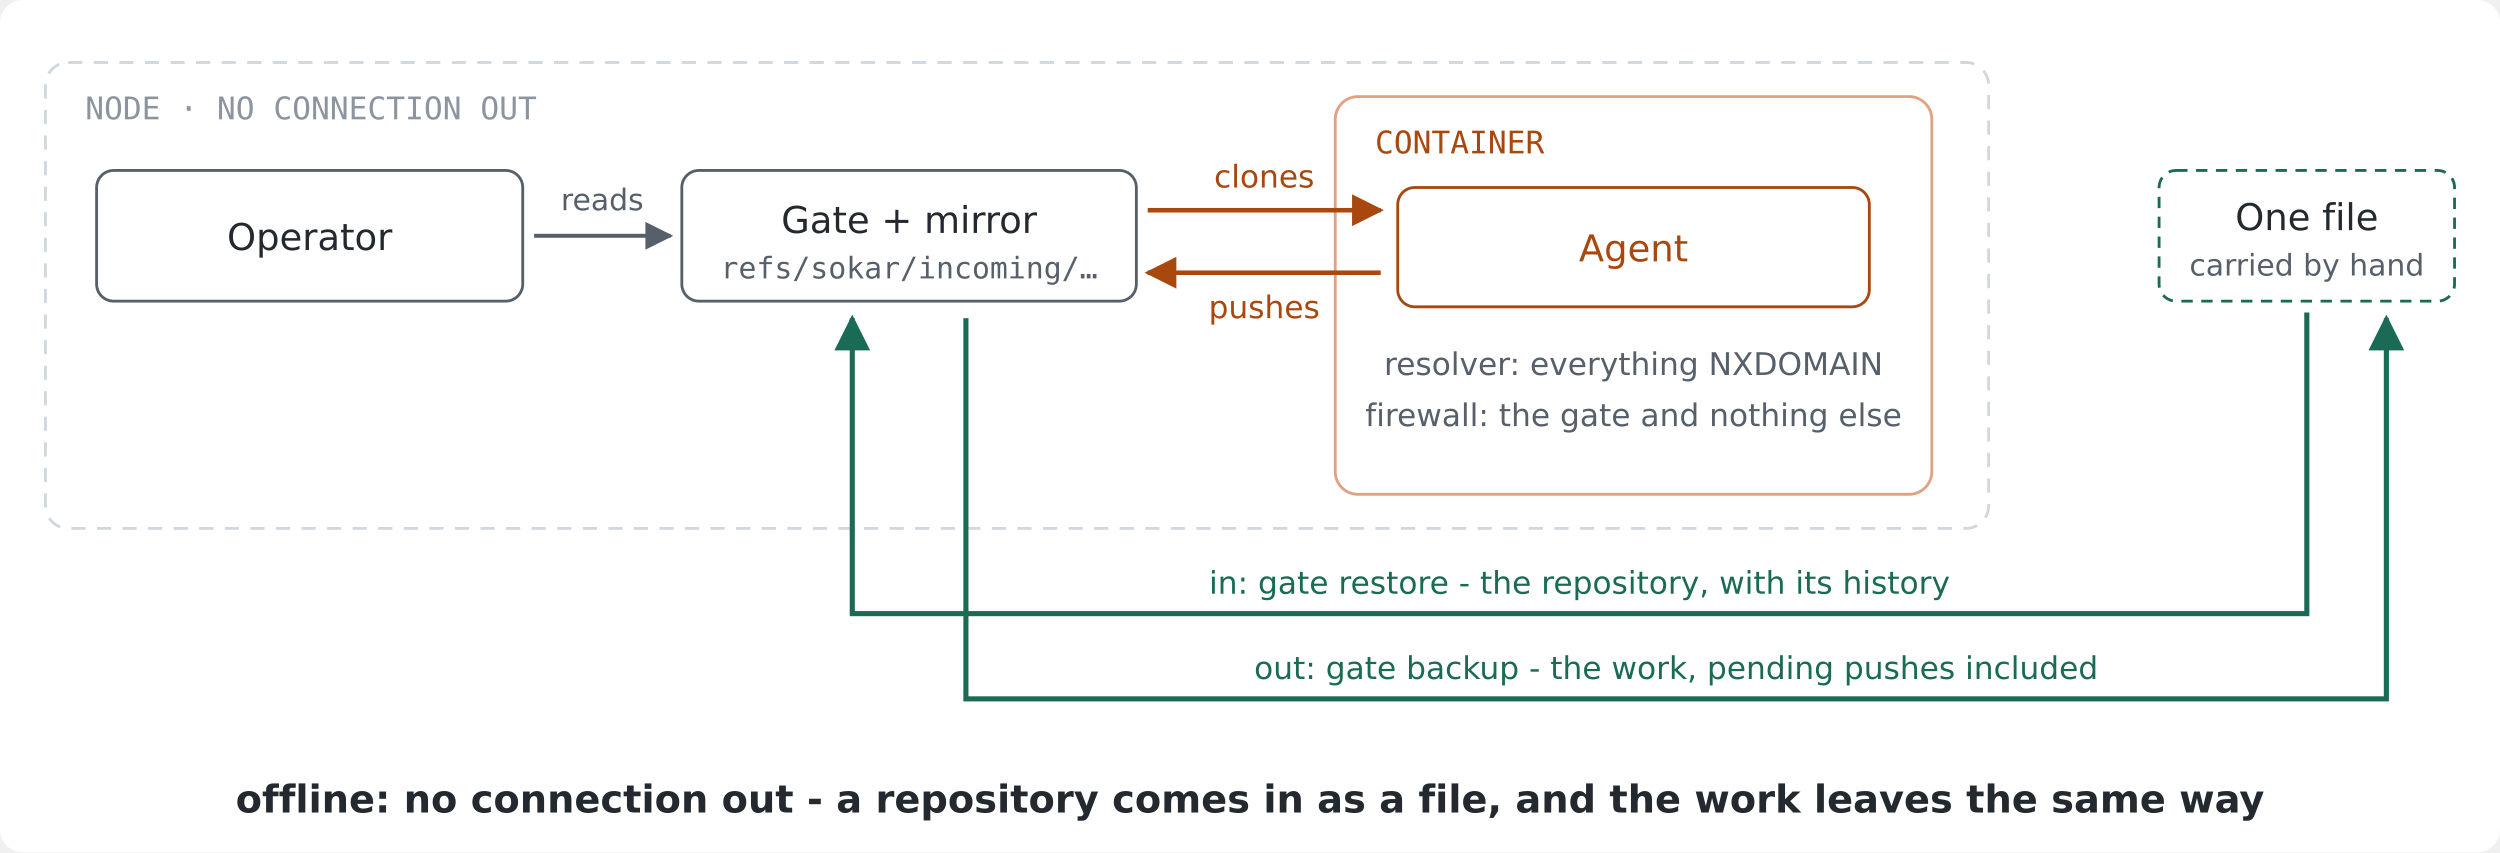
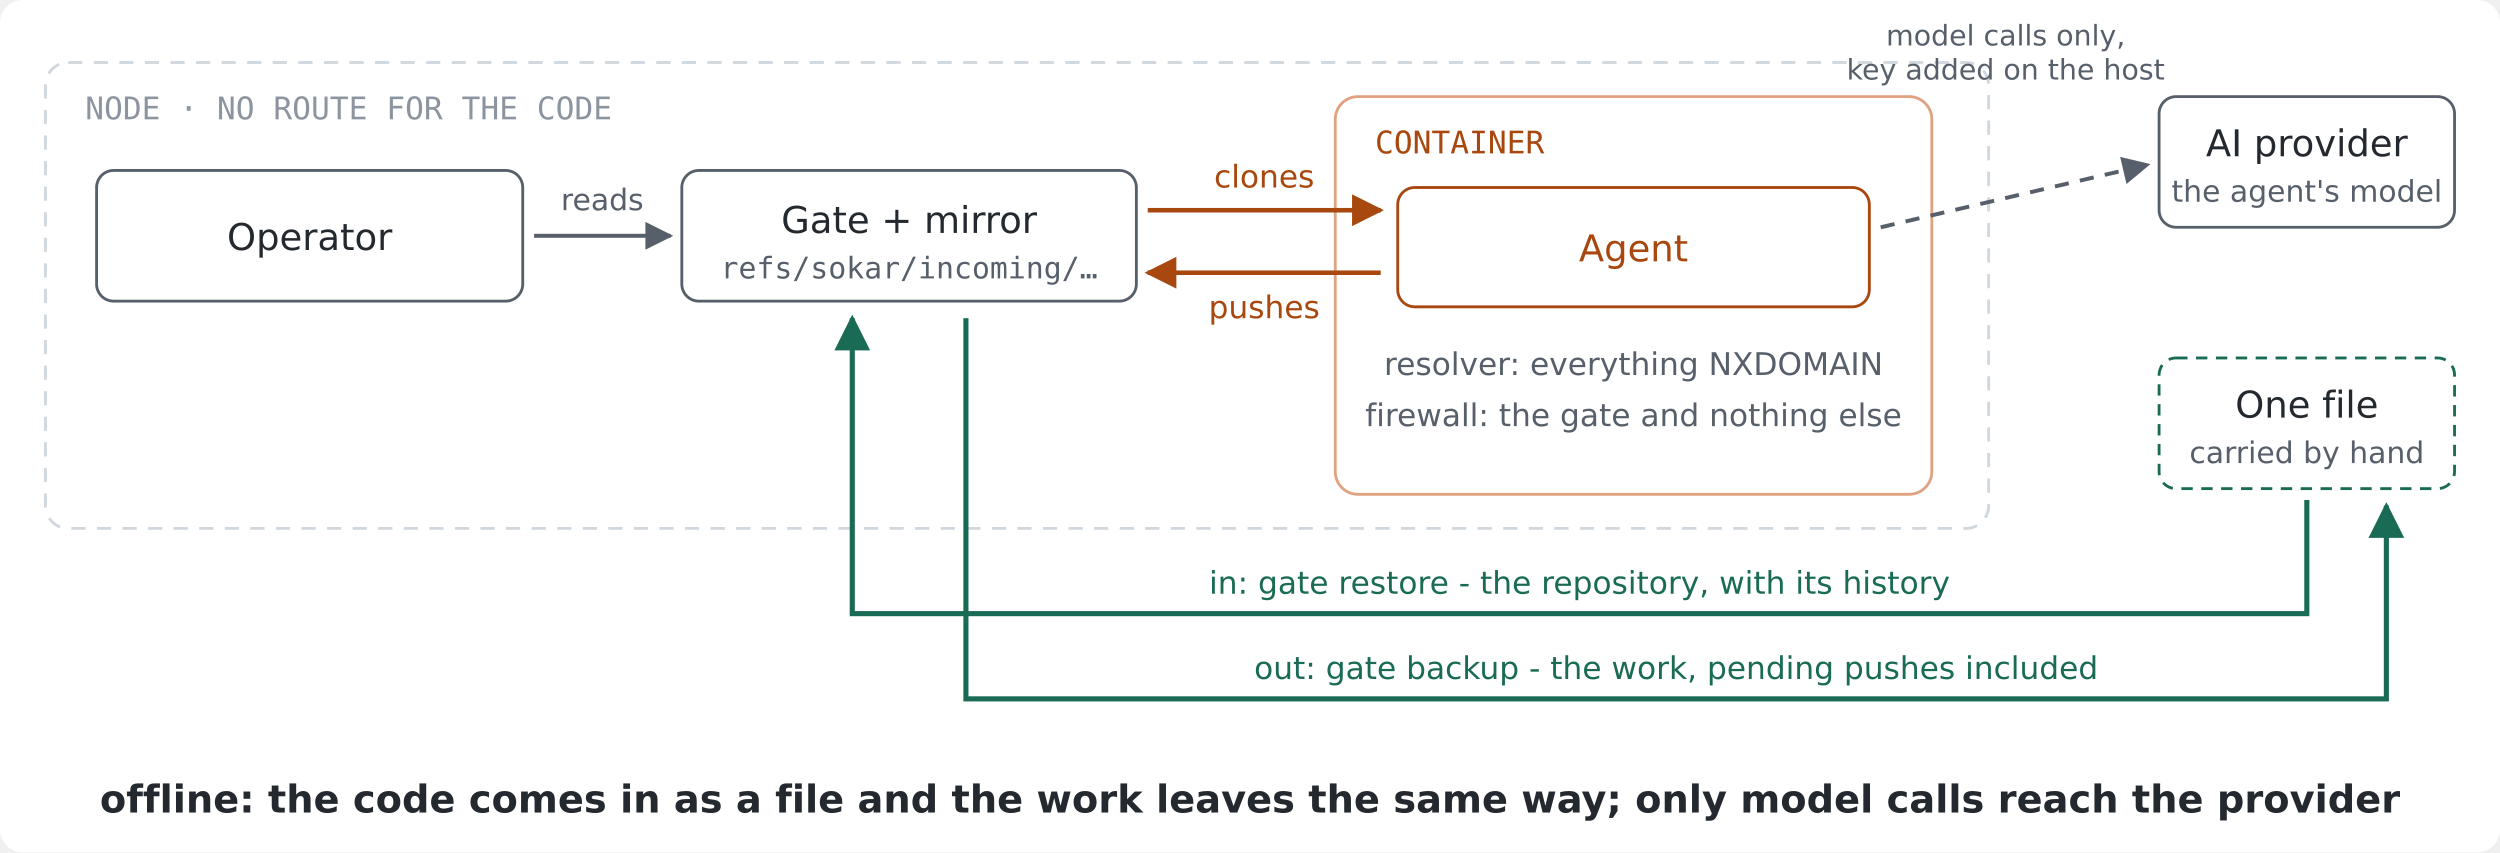
- <svg xmlns="http://www.w3.org/2000/svg" viewBox="0 0 880 300" width="880" height="300" role="img" aria-label="Offline: the machine has no connection out. The agent clones from the local mirror and pushes back to it; the resolver answers nothing. The repository comes in as one file a person carries to the machine, and the work goes out the same way.">
+ <svg xmlns="http://www.w3.org/2000/svg" viewBox="0 0 880 300" width="880" height="300" role="img" aria-label="Offline: nothing of the code connects out. The agent clones from the local mirror and pushes back to it; the resolver answers nothing. The repository comes in as one file a person carries to the machine, and the work goes out the same way. The agent's model calls still reach its AI provider, through the host's broker, which adds the key.">
  <rect x="0" y="0" width="880" height="300" rx="8" fill="#ffffff" />
  <defs>
    <marker id="ink" viewBox="0 0 10 10" refX="9" refY="5" markerWidth="7" markerHeight="7" orient="auto-start-reverse">
      <path d="M 0 0 L 10 5 L 0 10 z" fill="#57606a" />
    </marker>
    <marker id="agent" viewBox="0 0 10 10" refX="9" refY="5" markerWidth="7" markerHeight="7" orient="auto-start-reverse">
      <path d="M 0 0 L 10 5 L 0 10 z" fill="#a8480f" />
    </marker>
    <marker id="hand" viewBox="0 0 10 10" refX="9" refY="5" markerWidth="7" markerHeight="7" orient="auto-start-reverse">
      <path d="M 0 0 L 10 5 L 0 10 z" fill="#1a6b56" />
    </marker>
  </defs>
  <g font-family="'Fira Sans','DejaVu Sans',sans-serif">
    <rect x="16" y="22" width="684" height="164" rx="8" fill="none" stroke="#d0d7de" stroke-dasharray="5 4" />
-     <text x="30" y="42" font-size="11" fill="#8c959f" font-family="'IBM Plex Mono',monospace">NODE · NO CONNECTION OUT</text>
+     <text x="30" y="42" font-size="11" fill="#8c959f" font-family="'IBM Plex Mono',monospace">NODE · NO ROUTE FOR THE CODE</text>
    <rect x="34" y="60" width="150" height="46" rx="6" fill="none" stroke="#57606a" />
    <text x="109" y="88" font-size="13" text-anchor="middle" fill="#24292f">Operator</text>
    <rect x="240" y="60" width="160" height="46" rx="6" fill="none" stroke="#57606a" />
    <text x="320" y="82" font-size="13" text-anchor="middle" fill="#24292f">Gate + mirror</text>
    <text x="320" y="98" font-size="10.5" text-anchor="middle" fill="#57606a" font-family="'IBM Plex Mono',monospace">refs/sokar/incoming/…</text>
    <rect x="470" y="34" width="210" height="140" rx="8" fill="none" stroke="#e0a281" />
    <text x="484" y="54" font-size="11" fill="#a8480f" font-family="'IBM Plex Mono',monospace">CONTAINER</text>
    <rect x="492" y="66" width="166" height="42" rx="6" fill="none" stroke="#a8480f" />
    <text x="575" y="92" font-size="13" text-anchor="middle" fill="#a8480f">Agent</text>
    <text x="575" y="132" font-size="11" text-anchor="middle" fill="#57606a">resolver: everything NXDOMAIN</text>
    <text x="575" y="150" font-size="11" text-anchor="middle" fill="#57606a">firewall: the gate and nothing else</text>
    <path d="M 404 74 L 486 74" stroke="#a8480f" stroke-width="1.6" fill="none" marker-end="url(#agent)" />
    <text x="445" y="66" font-size="11" text-anchor="middle" fill="#a8480f">clones</text>
    <path d="M 486 96 L 404 96" stroke="#a8480f" stroke-width="1.6" fill="none" marker-end="url(#agent)" />
    <text x="445" y="112" font-size="11" text-anchor="middle" fill="#a8480f">pushes</text>
    <path d="M 188 83 L 236 83" stroke="#57606a" stroke-width="1.4" fill="none" marker-end="url(#ink)" />
    <text x="212" y="74" font-size="10.5" text-anchor="middle" fill="#57606a">reads</text>
-     <rect x="760" y="60" width="104" height="46" rx="6" fill="none" stroke="#1a6b56" stroke-dasharray="4 3" />
-     <text x="812" y="81" font-size="13" text-anchor="middle" fill="#24292f">One file</text>
-     <text x="812" y="97" font-size="10.5" text-anchor="middle" fill="#57606a">carried by hand</text>
-     <path d="M 812 110 L 812 216 L 300 216 L 300 112" stroke="#1a6b56" stroke-width="1.8" fill="none" marker-end="url(#hand)" />
+     <rect x="760" y="34" width="104" height="46" rx="6" fill="none" stroke="#57606a" />
+     <text x="812" y="55" font-size="13" text-anchor="middle" fill="#24292f">AI provider</text>
+     <text x="812" y="71" font-size="10.5" text-anchor="middle" fill="#57606a">the agent's model</text>
+     <path d="M 662 80 L 756 58" stroke="#57606a" stroke-width="1.4" fill="none" stroke-dasharray="5 4" marker-end="url(#ink)" />
+     <text x="706" y="16" font-size="10" text-anchor="middle" fill="#57606a">model calls only,</text>
+     <text x="706" y="28" font-size="10" text-anchor="middle" fill="#57606a">key added on the host</text>
+     <rect x="760" y="126" width="104" height="46" rx="6" fill="none" stroke="#1a6b56" stroke-dasharray="4 3" />
+     <text x="812" y="147" font-size="13" text-anchor="middle" fill="#24292f">One file</text>
+     <text x="812" y="163" font-size="10.5" text-anchor="middle" fill="#57606a">carried by hand</text>
+     <path d="M 812 176 L 812 216 L 300 216 L 300 112" stroke="#1a6b56" stroke-width="1.8" fill="none" marker-end="url(#hand)" />
    <text x="556" y="209" font-size="11" text-anchor="middle" fill="#1a6b56">in: gate restore - the repository, with its history</text>
-     <path d="M 340 112 L 340 246 L 840 246 L 840 112" stroke="#1a6b56" stroke-width="1.8" fill="none" marker-end="url(#hand)" />
+     <path d="M 340 112 L 340 246 L 840 246 L 840 178" stroke="#1a6b56" stroke-width="1.8" fill="none" marker-end="url(#hand)" />
    <text x="590" y="239" font-size="11" text-anchor="middle" fill="#1a6b56">out: gate backup - the work, pending pushes included</text>
-     <text x="440" y="286" font-size="13.5" text-anchor="middle" fill="#24292f" font-weight="bold">offline: no connection out - a repository comes in as a file, and the work leaves the same way</text>
+     <text x="440" y="286" font-size="13.5" text-anchor="middle" fill="#24292f" font-weight="bold">offline: the code comes in as a file and the work leaves the same way; only model calls reach the provider</text>
  </g>
</svg>
